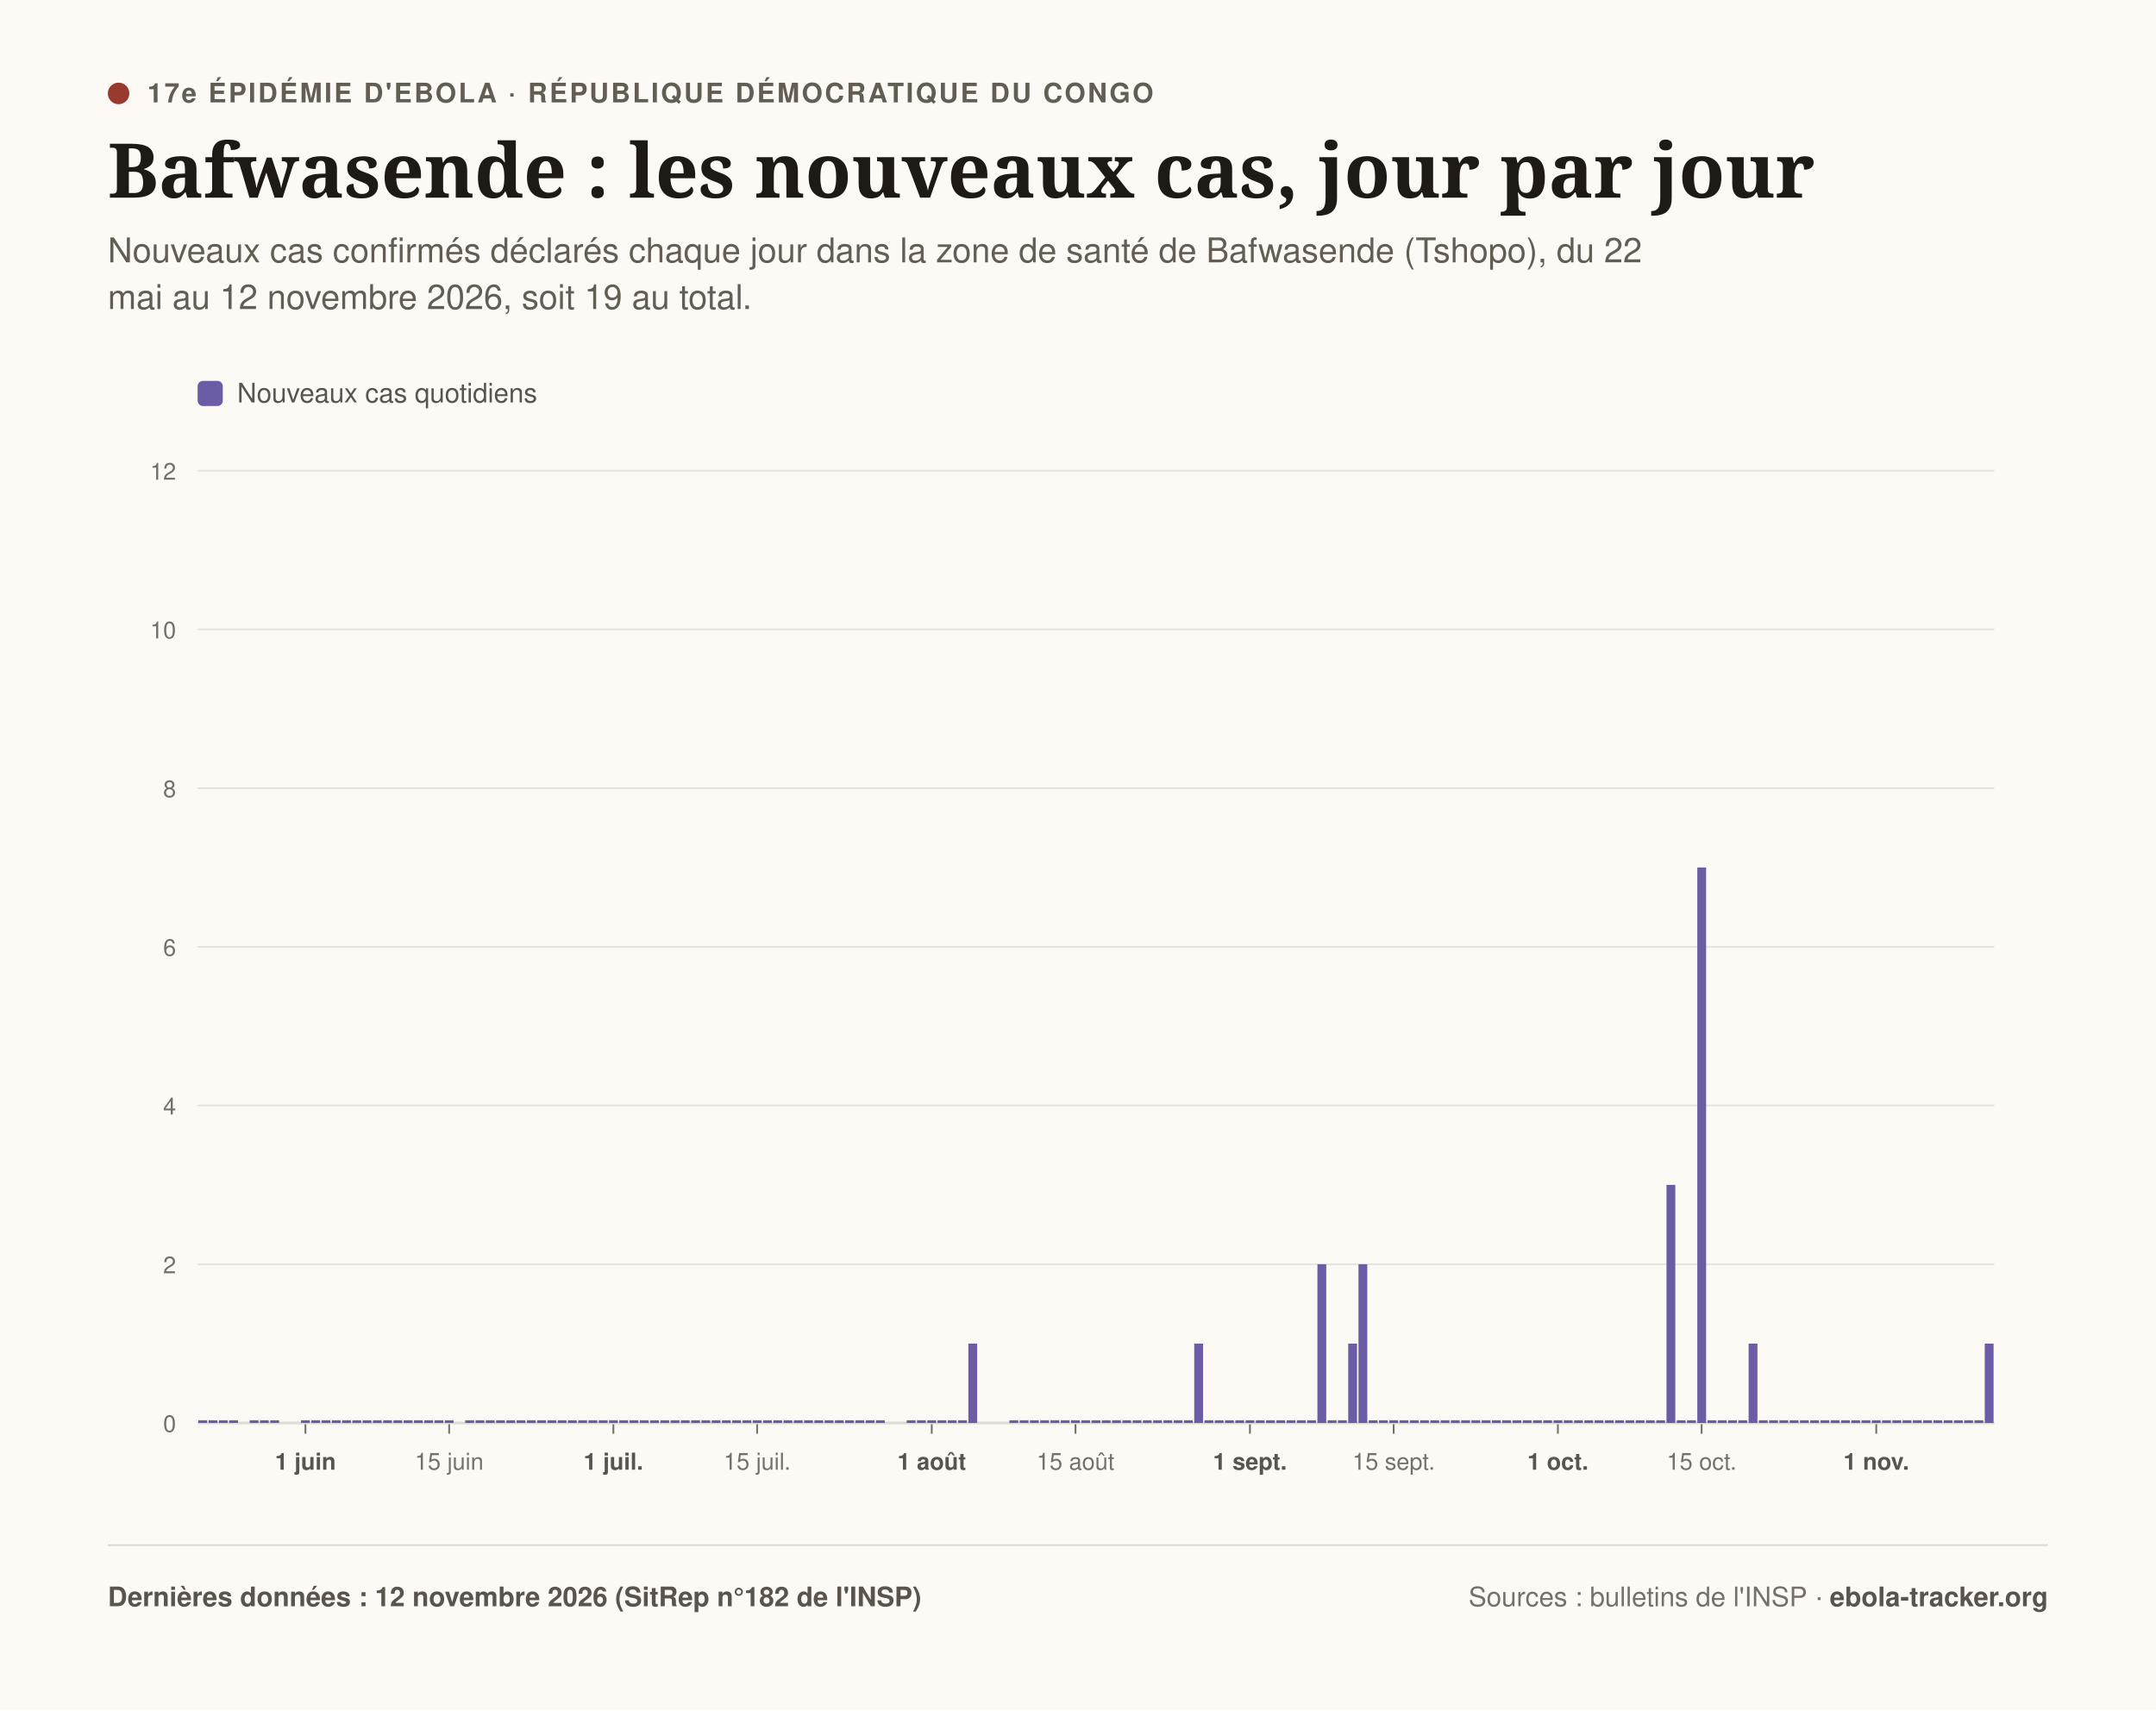
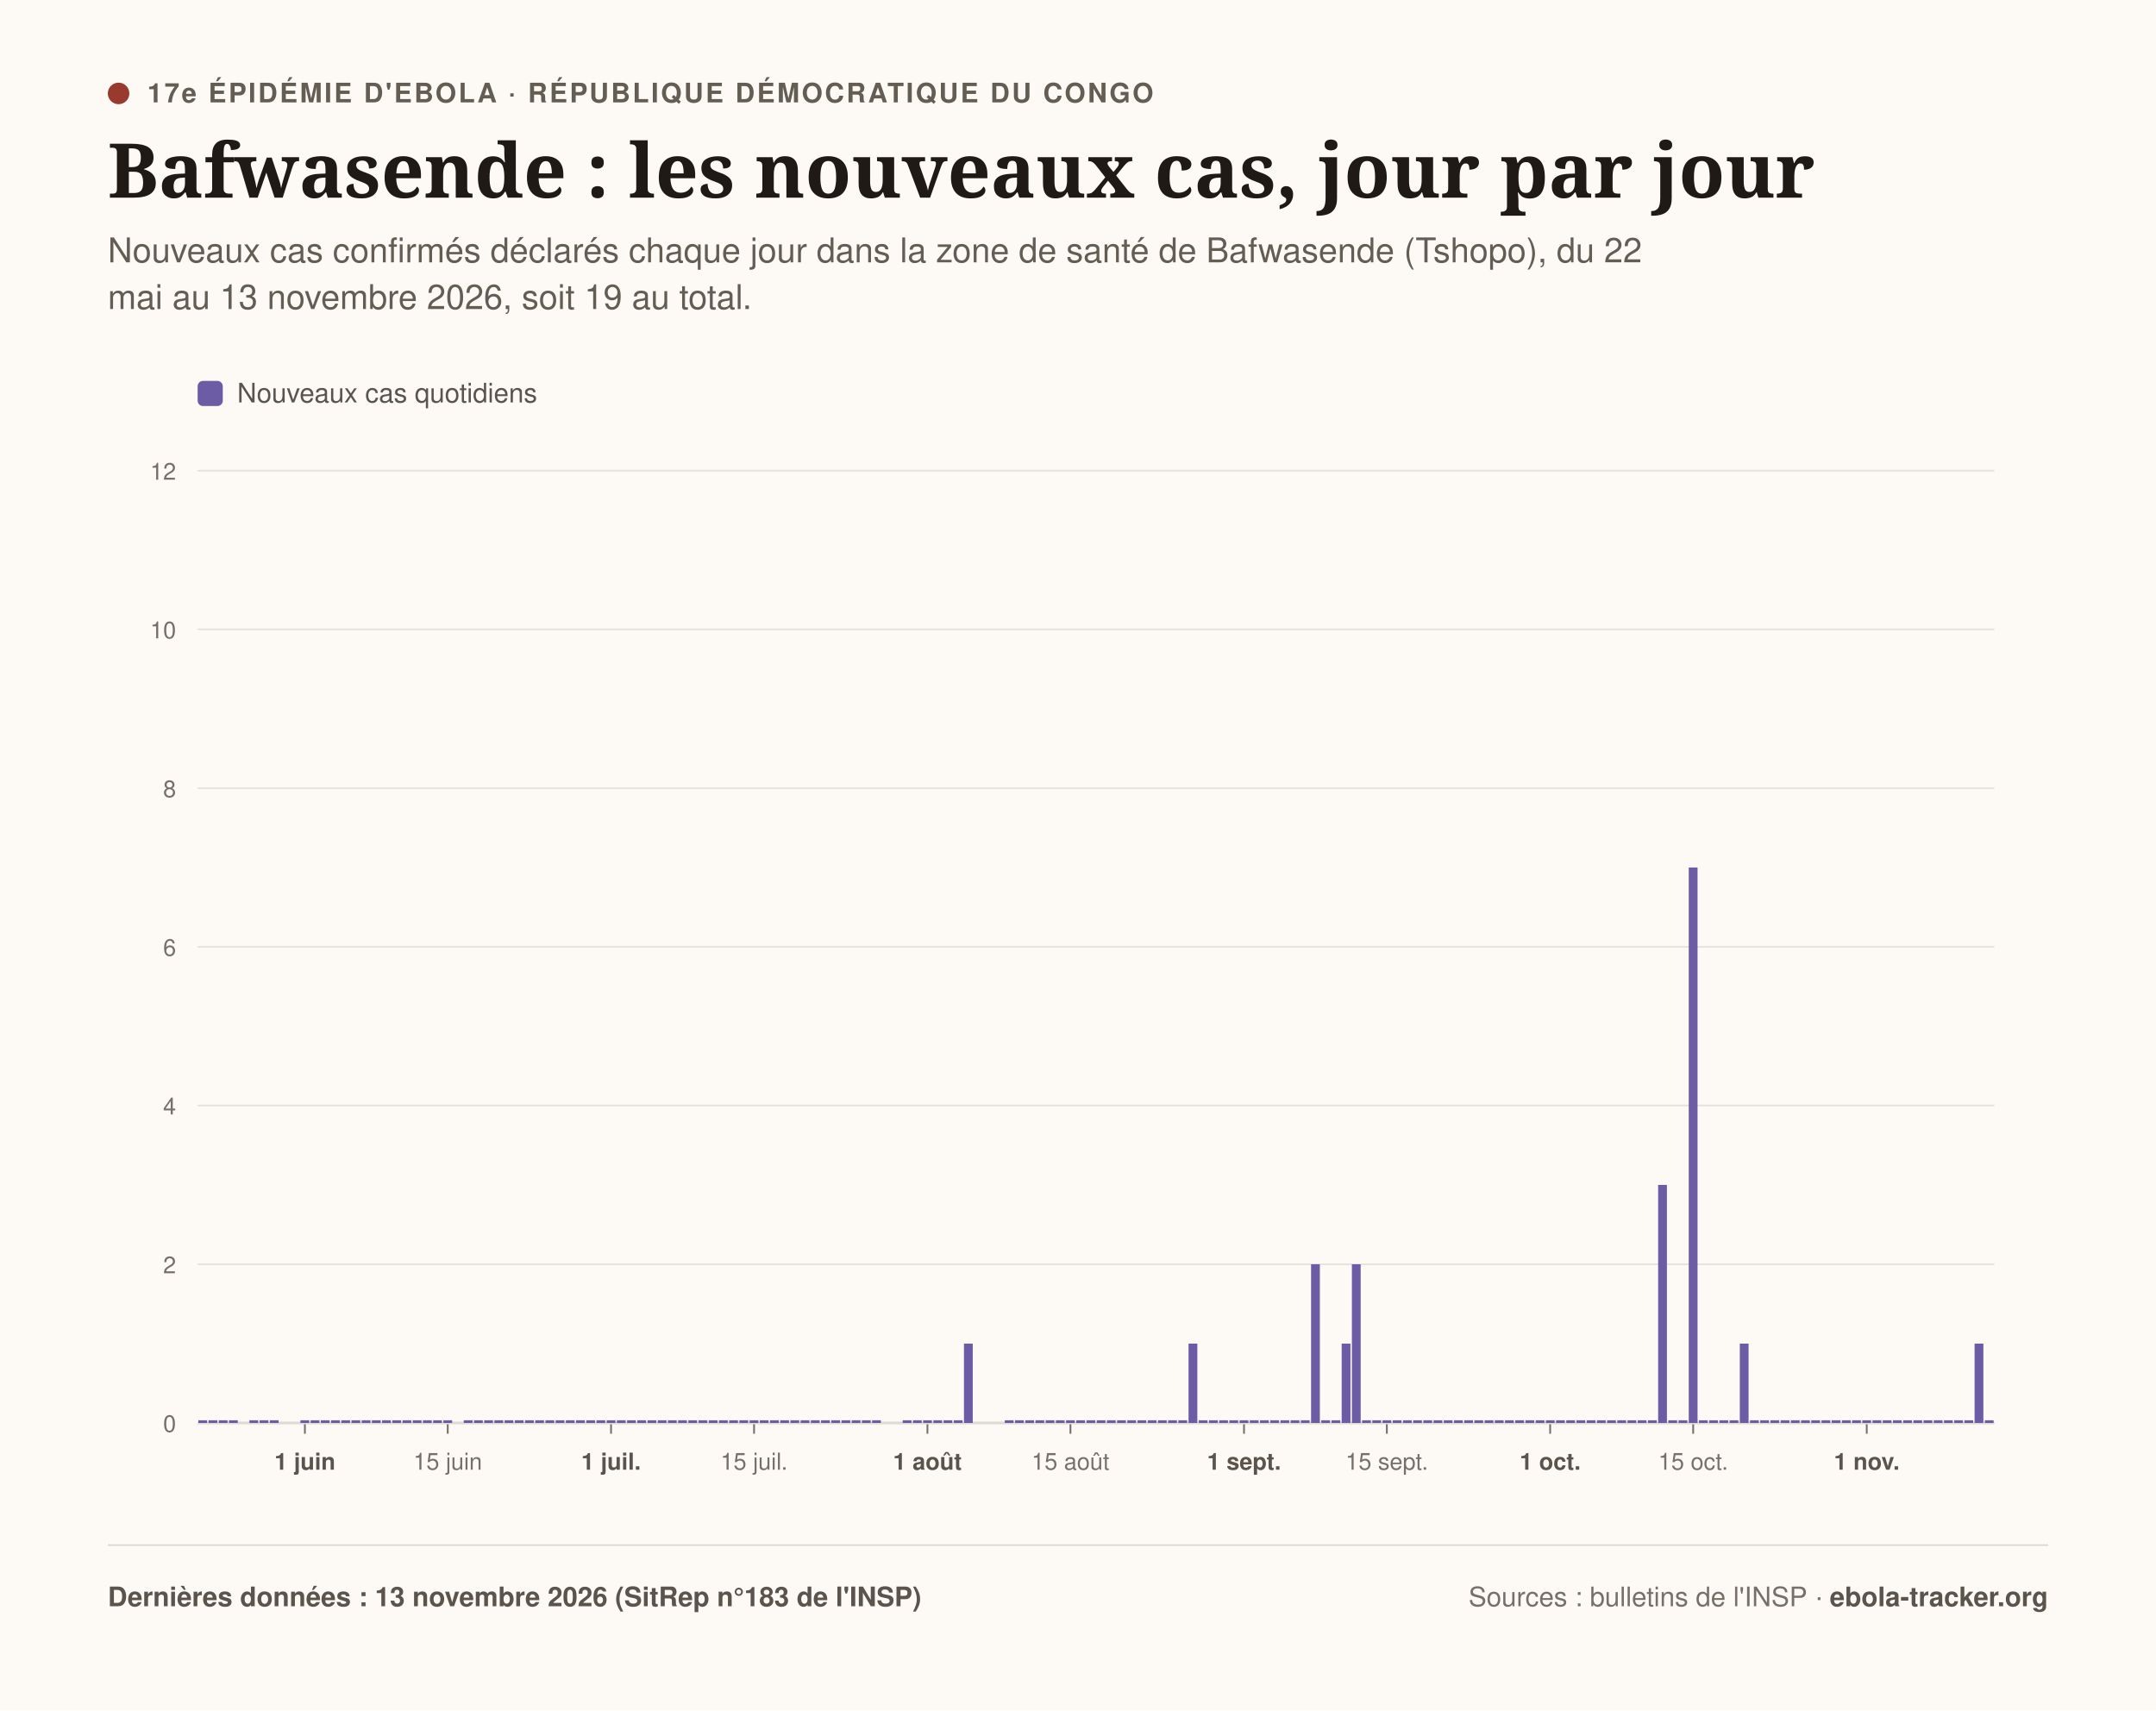
- <svg xmlns="http://www.w3.org/2000/svg" viewBox="0 0 1200 952" role="img" aria-label="Bafwasende : les nouveaux cas, jour par jour. Nouveaux cas confirmés déclarés chaque jour dans la zone de santé de Bafwasende (Tshopo), du 22 mai au 12 novembre 2026, soit 19 au total.">
+ <svg xmlns="http://www.w3.org/2000/svg" viewBox="0 0 1200 952" role="img" aria-label="Bafwasende : les nouveaux cas, jour par jour. Nouveaux cas confirmés déclarés chaque jour dans la zone de santé de Bafwasende (Tshopo), du 22 mai au 13 novembre 2026, soit 19 au total.">
  <rect width="1200" height="952" fill="#FDFAF6" />
  <circle cx="66" cy="52" r="6" fill="#993A2E" />
  <text x="82.0" y="57.0" font-family="'Public Sans',Helvetica,Arial,sans-serif" font-size="15" font-weight="700" fill="#635D54" text-anchor="start" letter-spacing=".08em">17e ÉPIDÉMIE D'EBOLA · RÉPUBLIQUE DÉMOCRATIQUE DU CONGO</text>
  <text x="60.0" y="110.0" font-family="'Source Serif 4',Georgia,serif" font-size="42" font-weight="600" fill="#1F1A13" text-anchor="start">Bafwasende : les nouveaux cas, jour par jour</text>
  <text x="60.0" y="146.0" font-family="'Public Sans',Helvetica,Arial,sans-serif" font-size="19" font-weight="400" fill="#635D54" text-anchor="start">Nouveaux cas confirmés déclarés chaque jour dans la zone de santé de Bafwasende (Tshopo), du 22</text>
-   <text x="60.0" y="172.0" font-family="'Public Sans',Helvetica,Arial,sans-serif" font-size="19" font-weight="400" fill="#635D54" text-anchor="start">mai au 12 novembre 2026, soit 19 au total.</text>
+   <text x="60.0" y="172.0" font-family="'Public Sans',Helvetica,Arial,sans-serif" font-size="19" font-weight="400" fill="#635D54" text-anchor="start">mai au 13 novembre 2026, soit 19 au total.</text>
  <rect x="110" y="212" width="14" height="14" rx="3" fill="#6B5CA5" />
  <text x="132.0" y="224.0" font-family="'Public Sans',Helvetica,Arial,sans-serif" font-size="15" font-weight="400" fill="#5A544C" text-anchor="start">Nouveaux cas quotidiens</text>
  <line x1="110" x2="1110" y1="792.0" y2="792.0" stroke="#E7E4E0" />
  <text x="98.0" y="797.0" font-family="'Public Sans',Helvetica,Arial,sans-serif" font-size="13" font-weight="400" fill="#777068" text-anchor="end">0</text>
  <line x1="110" x2="1110" y1="703.7" y2="703.7" stroke="#E7E4E0" />
  <text x="98.0" y="708.7" font-family="'Public Sans',Helvetica,Arial,sans-serif" font-size="13" font-weight="400" fill="#777068" text-anchor="end">2</text>
  <line x1="110" x2="1110" y1="615.3" y2="615.3" stroke="#E7E4E0" />
  <text x="98.0" y="620.3" font-family="'Public Sans',Helvetica,Arial,sans-serif" font-size="13" font-weight="400" fill="#777068" text-anchor="end">4</text>
  <line x1="110" x2="1110" y1="527.0" y2="527.0" stroke="#E7E4E0" />
  <text x="98.0" y="532.0" font-family="'Public Sans',Helvetica,Arial,sans-serif" font-size="13" font-weight="400" fill="#777068" text-anchor="end">6</text>
  <line x1="110" x2="1110" y1="438.7" y2="438.7" stroke="#E7E4E0" />
  <text x="98.0" y="443.7" font-family="'Public Sans',Helvetica,Arial,sans-serif" font-size="13" font-weight="400" fill="#777068" text-anchor="end">8</text>
  <line x1="110" x2="1110" y1="350.3" y2="350.3" stroke="#E7E4E0" />
  <text x="98.0" y="355.3" font-family="'Public Sans',Helvetica,Arial,sans-serif" font-size="13" font-weight="400" fill="#777068" text-anchor="end">10</text>
  <line x1="110" x2="1110" y1="262.0" y2="262.0" stroke="#E7E4E0" />
  <text x="98.0" y="267.0" font-family="'Public Sans',Helvetica,Arial,sans-serif" font-size="13" font-weight="400" fill="#777068" text-anchor="end">12</text>
-   <line x1="170.0" x2="170.0" y1="792" y2="798" stroke="#777068" />
-   <text x="170.0" y="818.0" font-family="'Public Sans',Helvetica,Arial,sans-serif" font-size="13" font-weight="600" fill="#5A544C" text-anchor="middle">1 juin</text>
-   <line x1="250.0" x2="250.0" y1="792" y2="798" stroke="#777068" />
-   <text x="250.0" y="818.0" font-family="'Public Sans',Helvetica,Arial,sans-serif" font-size="13" font-weight="400" fill="#777068" text-anchor="middle">15 juin</text>
-   <line x1="341.4" x2="341.4" y1="792" y2="798" stroke="#777068" />
-   <text x="341.4" y="818.0" font-family="'Public Sans',Helvetica,Arial,sans-serif" font-size="13" font-weight="600" fill="#5A544C" text-anchor="middle">1 juil.</text>
-   <line x1="421.4" x2="421.4" y1="792" y2="798" stroke="#777068" />
-   <text x="421.4" y="818.0" font-family="'Public Sans',Helvetica,Arial,sans-serif" font-size="13" font-weight="400" fill="#777068" text-anchor="middle">15 juil.</text>
-   <line x1="518.6" x2="518.6" y1="792" y2="798" stroke="#777068" />
-   <text x="518.6" y="818.0" font-family="'Public Sans',Helvetica,Arial,sans-serif" font-size="13" font-weight="600" fill="#5A544C" text-anchor="middle">1 août</text>
-   <line x1="598.6" x2="598.6" y1="792" y2="798" stroke="#777068" />
-   <text x="598.6" y="818.0" font-family="'Public Sans',Helvetica,Arial,sans-serif" font-size="13" font-weight="400" fill="#777068" text-anchor="middle">15 août</text>
-   <line x1="695.7" x2="695.7" y1="792" y2="798" stroke="#777068" />
-   <text x="695.7" y="818.0" font-family="'Public Sans',Helvetica,Arial,sans-serif" font-size="13" font-weight="600" fill="#5A544C" text-anchor="middle">1 sept.</text>
-   <line x1="775.7" x2="775.7" y1="792" y2="798" stroke="#777068" />
-   <text x="775.7" y="818.0" font-family="'Public Sans',Helvetica,Arial,sans-serif" font-size="13" font-weight="400" fill="#777068" text-anchor="middle">15 sept.</text>
-   <line x1="867.1" x2="867.1" y1="792" y2="798" stroke="#777068" />
-   <text x="867.1" y="818.0" font-family="'Public Sans',Helvetica,Arial,sans-serif" font-size="13" font-weight="600" fill="#5A544C" text-anchor="middle">1 oct.</text>
-   <line x1="947.1" x2="947.1" y1="792" y2="798" stroke="#777068" />
-   <text x="947.1" y="818.0" font-family="'Public Sans',Helvetica,Arial,sans-serif" font-size="13" font-weight="400" fill="#777068" text-anchor="middle">15 oct.</text>
-   <line x1="1044.3" x2="1044.3" y1="792" y2="798" stroke="#777068" />
-   <text x="1044.3" y="818.0" font-family="'Public Sans',Helvetica,Arial,sans-serif" font-size="13" font-weight="600" fill="#5A544C" text-anchor="middle">1 nov.</text>
+   <line x1="169.7" x2="169.7" y1="792" y2="798" stroke="#777068" />
+   <text x="169.7" y="818.0" font-family="'Public Sans',Helvetica,Arial,sans-serif" font-size="13" font-weight="600" fill="#5A544C" text-anchor="middle">1 juin</text>
+   <line x1="249.2" x2="249.2" y1="792" y2="798" stroke="#777068" />
+   <text x="249.2" y="818.0" font-family="'Public Sans',Helvetica,Arial,sans-serif" font-size="13" font-weight="400" fill="#777068" text-anchor="middle">15 juin</text>
+   <line x1="340.1" x2="340.1" y1="792" y2="798" stroke="#777068" />
+   <text x="340.1" y="818.0" font-family="'Public Sans',Helvetica,Arial,sans-serif" font-size="13" font-weight="600" fill="#5A544C" text-anchor="middle">1 juil.</text>
+   <line x1="419.7" x2="419.7" y1="792" y2="798" stroke="#777068" />
+   <text x="419.7" y="818.0" font-family="'Public Sans',Helvetica,Arial,sans-serif" font-size="13" font-weight="400" fill="#777068" text-anchor="middle">15 juil.</text>
+   <line x1="516.2" x2="516.2" y1="792" y2="798" stroke="#777068" />
+   <text x="516.2" y="818.0" font-family="'Public Sans',Helvetica,Arial,sans-serif" font-size="13" font-weight="600" fill="#5A544C" text-anchor="middle">1 août</text>
+   <line x1="595.8" x2="595.8" y1="792" y2="798" stroke="#777068" />
+   <text x="595.8" y="818.0" font-family="'Public Sans',Helvetica,Arial,sans-serif" font-size="13" font-weight="400" fill="#777068" text-anchor="middle">15 août</text>
+   <line x1="692.4" x2="692.4" y1="792" y2="798" stroke="#777068" />
+   <text x="692.4" y="818.0" font-family="'Public Sans',Helvetica,Arial,sans-serif" font-size="13" font-weight="600" fill="#5A544C" text-anchor="middle">1 sept.</text>
+   <line x1="771.9" x2="771.9" y1="792" y2="798" stroke="#777068" />
+   <text x="771.9" y="818.0" font-family="'Public Sans',Helvetica,Arial,sans-serif" font-size="13" font-weight="400" fill="#777068" text-anchor="middle">15 sept.</text>
+   <line x1="862.8" x2="862.8" y1="792" y2="798" stroke="#777068" />
+   <text x="862.8" y="818.0" font-family="'Public Sans',Helvetica,Arial,sans-serif" font-size="13" font-weight="600" fill="#5A544C" text-anchor="middle">1 oct.</text>
+   <line x1="942.4" x2="942.4" y1="792" y2="798" stroke="#777068" />
+   <text x="942.4" y="818.0" font-family="'Public Sans',Helvetica,Arial,sans-serif" font-size="13" font-weight="400" fill="#777068" text-anchor="middle">15 oct.</text>
+   <line x1="1039.0" x2="1039.0" y1="792" y2="798" stroke="#777068" />
+   <text x="1039.0" y="818.0" font-family="'Public Sans',Helvetica,Arial,sans-serif" font-size="13" font-weight="600" fill="#5A544C" text-anchor="middle">1 nov.</text>
  <line x1="110" x2="1110" y1="792" y2="792" stroke="#DEDAD5" stroke-width="1.5" />
-   <rect x="110.40" y="790.50" width="4.91" height="1.50" fill="#6B5CA5" />
-   <rect x="116.11" y="790.50" width="4.91" height="1.50" fill="#6B5CA5" />
-   <rect x="121.83" y="790.50" width="4.91" height="1.50" fill="#6B5CA5" />
-   <rect x="127.54" y="790.50" width="4.91" height="1.50" fill="#6B5CA5" />
-   <rect x="138.97" y="790.50" width="4.91" height="1.50" fill="#6B5CA5" />
-   <rect x="144.69" y="790.50" width="4.91" height="1.50" fill="#6B5CA5" />
-   <rect x="150.40" y="790.50" width="4.91" height="1.50" fill="#6B5CA5" />
-   <rect x="167.54" y="790.50" width="4.91" height="1.50" fill="#6B5CA5" />
-   <rect x="173.26" y="790.50" width="4.91" height="1.50" fill="#6B5CA5" />
-   <rect x="178.97" y="790.50" width="4.91" height="1.50" fill="#6B5CA5" />
-   <rect x="184.69" y="790.50" width="4.91" height="1.50" fill="#6B5CA5" />
-   <rect x="190.40" y="790.50" width="4.91" height="1.50" fill="#6B5CA5" />
-   <rect x="196.11" y="790.50" width="4.91" height="1.50" fill="#6B5CA5" />
-   <rect x="201.83" y="790.50" width="4.91" height="1.50" fill="#6B5CA5" />
-   <rect x="207.54" y="790.50" width="4.91" height="1.50" fill="#6B5CA5" />
-   <rect x="213.26" y="790.50" width="4.91" height="1.50" fill="#6B5CA5" />
-   <rect x="218.97" y="790.50" width="4.91" height="1.50" fill="#6B5CA5" />
-   <rect x="224.69" y="790.50" width="4.91" height="1.50" fill="#6B5CA5" />
-   <rect x="230.40" y="790.50" width="4.91" height="1.50" fill="#6B5CA5" />
-   <rect x="236.11" y="790.50" width="4.91" height="1.50" fill="#6B5CA5" />
-   <rect x="241.83" y="790.50" width="4.91" height="1.50" fill="#6B5CA5" />
-   <rect x="247.54" y="790.50" width="4.91" height="1.50" fill="#6B5CA5" />
-   <rect x="258.97" y="790.50" width="4.91" height="1.50" fill="#6B5CA5" />
-   <rect x="264.69" y="790.50" width="4.91" height="1.50" fill="#6B5CA5" />
-   <rect x="270.40" y="790.50" width="4.91" height="1.50" fill="#6B5CA5" />
-   <rect x="276.11" y="790.50" width="4.91" height="1.50" fill="#6B5CA5" />
-   <rect x="281.83" y="790.50" width="4.91" height="1.50" fill="#6B5CA5" />
-   <rect x="287.54" y="790.50" width="4.91" height="1.50" fill="#6B5CA5" />
-   <rect x="293.26" y="790.50" width="4.91" height="1.50" fill="#6B5CA5" />
-   <rect x="298.97" y="790.50" width="4.91" height="1.50" fill="#6B5CA5" />
-   <rect x="304.69" y="790.50" width="4.91" height="1.50" fill="#6B5CA5" />
-   <rect x="310.40" y="790.50" width="4.91" height="1.50" fill="#6B5CA5" />
-   <rect x="316.11" y="790.50" width="4.91" height="1.50" fill="#6B5CA5" />
-   <rect x="321.83" y="790.50" width="4.91" height="1.50" fill="#6B5CA5" />
-   <rect x="327.54" y="790.50" width="4.91" height="1.50" fill="#6B5CA5" />
-   <rect x="333.26" y="790.50" width="4.91" height="1.50" fill="#6B5CA5" />
-   <rect x="338.97" y="790.50" width="4.91" height="1.50" fill="#6B5CA5" />
-   <rect x="344.69" y="790.50" width="4.91" height="1.50" fill="#6B5CA5" />
-   <rect x="350.40" y="790.50" width="4.91" height="1.50" fill="#6B5CA5" />
-   <rect x="356.11" y="790.50" width="4.91" height="1.50" fill="#6B5CA5" />
-   <rect x="361.83" y="790.50" width="4.91" height="1.50" fill="#6B5CA5" />
-   <rect x="367.54" y="790.50" width="4.91" height="1.50" fill="#6B5CA5" />
-   <rect x="373.26" y="790.50" width="4.91" height="1.50" fill="#6B5CA5" />
-   <rect x="378.97" y="790.50" width="4.91" height="1.50" fill="#6B5CA5" />
-   <rect x="384.69" y="790.50" width="4.91" height="1.50" fill="#6B5CA5" />
-   <rect x="390.40" y="790.50" width="4.91" height="1.50" fill="#6B5CA5" />
-   <rect x="396.11" y="790.50" width="4.91" height="1.50" fill="#6B5CA5" />
-   <rect x="401.83" y="790.50" width="4.91" height="1.50" fill="#6B5CA5" />
-   <rect x="407.54" y="790.50" width="4.91" height="1.50" fill="#6B5CA5" />
-   <rect x="413.26" y="790.50" width="4.91" height="1.50" fill="#6B5CA5" />
-   <rect x="418.97" y="790.50" width="4.91" height="1.50" fill="#6B5CA5" />
-   <rect x="424.69" y="790.50" width="4.91" height="1.50" fill="#6B5CA5" />
-   <rect x="430.40" y="790.50" width="4.91" height="1.50" fill="#6B5CA5" />
-   <rect x="436.11" y="790.50" width="4.91" height="1.50" fill="#6B5CA5" />
-   <rect x="441.83" y="790.50" width="4.91" height="1.50" fill="#6B5CA5" />
-   <rect x="447.54" y="790.50" width="4.91" height="1.50" fill="#6B5CA5" />
-   <rect x="453.26" y="790.50" width="4.91" height="1.50" fill="#6B5CA5" />
-   <rect x="458.97" y="790.50" width="4.91" height="1.50" fill="#6B5CA5" />
-   <rect x="464.69" y="790.50" width="4.91" height="1.50" fill="#6B5CA5" />
-   <rect x="470.40" y="790.50" width="4.91" height="1.50" fill="#6B5CA5" />
-   <rect x="476.11" y="790.50" width="4.91" height="1.50" fill="#6B5CA5" />
-   <rect x="481.83" y="790.50" width="4.91" height="1.50" fill="#6B5CA5" />
-   <rect x="487.54" y="790.50" width="4.91" height="1.50" fill="#6B5CA5" />
-   <rect x="504.69" y="790.50" width="4.91" height="1.50" fill="#6B5CA5" />
-   <rect x="510.40" y="790.50" width="4.91" height="1.50" fill="#6B5CA5" />
-   <rect x="516.11" y="790.50" width="4.91" height="1.50" fill="#6B5CA5" />
-   <rect x="521.83" y="790.50" width="4.91" height="1.50" fill="#6B5CA5" />
-   <rect x="527.54" y="790.50" width="4.91" height="1.50" fill="#6B5CA5" />
-   <rect x="533.26" y="790.50" width="4.91" height="1.50" fill="#6B5CA5" />
-   <rect x="538.97" y="747.83" width="4.91" height="44.17" fill="#6B5CA5" />
-   <rect x="561.83" y="790.50" width="4.91" height="1.50" fill="#6B5CA5" />
-   <rect x="567.54" y="790.50" width="4.91" height="1.50" fill="#6B5CA5" />
-   <rect x="573.26" y="790.50" width="4.91" height="1.50" fill="#6B5CA5" />
-   <rect x="578.97" y="790.50" width="4.91" height="1.50" fill="#6B5CA5" />
-   <rect x="584.69" y="790.50" width="4.91" height="1.50" fill="#6B5CA5" />
-   <rect x="590.40" y="790.50" width="4.91" height="1.50" fill="#6B5CA5" />
-   <rect x="596.11" y="790.50" width="4.91" height="1.50" fill="#6B5CA5" />
-   <rect x="601.83" y="790.50" width="4.91" height="1.50" fill="#6B5CA5" />
-   <rect x="607.54" y="790.50" width="4.91" height="1.50" fill="#6B5CA5" />
-   <rect x="613.26" y="790.50" width="4.91" height="1.50" fill="#6B5CA5" />
-   <rect x="618.97" y="790.50" width="4.91" height="1.50" fill="#6B5CA5" />
-   <rect x="624.69" y="790.50" width="4.91" height="1.50" fill="#6B5CA5" />
-   <rect x="630.40" y="790.50" width="4.91" height="1.50" fill="#6B5CA5" />
-   <rect x="636.11" y="790.50" width="4.91" height="1.50" fill="#6B5CA5" />
-   <rect x="641.83" y="790.50" width="4.91" height="1.50" fill="#6B5CA5" />
-   <rect x="647.54" y="790.50" width="4.91" height="1.50" fill="#6B5CA5" />
-   <rect x="653.26" y="790.50" width="4.91" height="1.50" fill="#6B5CA5" />
-   <rect x="658.97" y="790.50" width="4.91" height="1.50" fill="#6B5CA5" />
-   <rect x="664.69" y="747.83" width="4.91" height="44.17" fill="#6B5CA5" />
-   <rect x="670.40" y="790.50" width="4.91" height="1.50" fill="#6B5CA5" />
-   <rect x="676.11" y="790.50" width="4.91" height="1.50" fill="#6B5CA5" />
-   <rect x="681.83" y="790.50" width="4.91" height="1.50" fill="#6B5CA5" />
-   <rect x="687.54" y="790.50" width="4.91" height="1.50" fill="#6B5CA5" />
-   <rect x="693.26" y="790.50" width="4.91" height="1.50" fill="#6B5CA5" />
-   <rect x="698.97" y="790.50" width="4.91" height="1.50" fill="#6B5CA5" />
-   <rect x="704.69" y="790.50" width="4.91" height="1.50" fill="#6B5CA5" />
-   <rect x="710.40" y="790.50" width="4.91" height="1.50" fill="#6B5CA5" />
-   <rect x="716.11" y="790.50" width="4.91" height="1.50" fill="#6B5CA5" />
-   <rect x="721.83" y="790.50" width="4.91" height="1.50" fill="#6B5CA5" />
-   <rect x="727.54" y="790.50" width="4.91" height="1.50" fill="#6B5CA5" />
-   <rect x="733.26" y="703.67" width="4.91" height="88.33" fill="#6B5CA5" />
-   <rect x="738.97" y="790.50" width="4.91" height="1.50" fill="#6B5CA5" />
-   <rect x="744.69" y="790.50" width="4.91" height="1.50" fill="#6B5CA5" />
-   <rect x="750.40" y="747.83" width="4.91" height="44.17" fill="#6B5CA5" />
-   <rect x="756.11" y="703.67" width="4.91" height="88.33" fill="#6B5CA5" />
-   <rect x="761.83" y="790.50" width="4.91" height="1.50" fill="#6B5CA5" />
-   <rect x="767.54" y="790.50" width="4.91" height="1.50" fill="#6B5CA5" />
-   <rect x="773.26" y="790.50" width="4.91" height="1.50" fill="#6B5CA5" />
-   <rect x="778.97" y="790.50" width="4.91" height="1.50" fill="#6B5CA5" />
-   <rect x="784.69" y="790.50" width="4.91" height="1.50" fill="#6B5CA5" />
-   <rect x="790.40" y="790.50" width="4.91" height="1.50" fill="#6B5CA5" />
-   <rect x="796.11" y="790.50" width="4.91" height="1.50" fill="#6B5CA5" />
-   <rect x="801.83" y="790.50" width="4.91" height="1.50" fill="#6B5CA5" />
-   <rect x="807.54" y="790.50" width="4.91" height="1.50" fill="#6B5CA5" />
-   <rect x="813.26" y="790.50" width="4.91" height="1.50" fill="#6B5CA5" />
-   <rect x="818.97" y="790.50" width="4.91" height="1.50" fill="#6B5CA5" />
-   <rect x="824.69" y="790.50" width="4.91" height="1.50" fill="#6B5CA5" />
-   <rect x="830.40" y="790.50" width="4.91" height="1.50" fill="#6B5CA5" />
-   <rect x="836.11" y="790.50" width="4.91" height="1.50" fill="#6B5CA5" />
-   <rect x="841.83" y="790.50" width="4.91" height="1.50" fill="#6B5CA5" />
-   <rect x="847.54" y="790.50" width="4.91" height="1.50" fill="#6B5CA5" />
-   <rect x="853.26" y="790.50" width="4.91" height="1.50" fill="#6B5CA5" />
-   <rect x="858.97" y="790.50" width="4.91" height="1.50" fill="#6B5CA5" />
-   <rect x="864.69" y="790.50" width="4.91" height="1.50" fill="#6B5CA5" />
-   <rect x="870.40" y="790.50" width="4.91" height="1.50" fill="#6B5CA5" />
-   <rect x="876.11" y="790.50" width="4.91" height="1.50" fill="#6B5CA5" />
-   <rect x="881.83" y="790.50" width="4.91" height="1.50" fill="#6B5CA5" />
-   <rect x="887.54" y="790.50" width="4.91" height="1.50" fill="#6B5CA5" />
-   <rect x="893.26" y="790.50" width="4.91" height="1.50" fill="#6B5CA5" />
-   <rect x="898.97" y="790.50" width="4.91" height="1.50" fill="#6B5CA5" />
-   <rect x="904.69" y="790.50" width="4.91" height="1.50" fill="#6B5CA5" />
-   <rect x="910.40" y="790.50" width="4.91" height="1.50" fill="#6B5CA5" />
-   <rect x="916.11" y="790.50" width="4.91" height="1.50" fill="#6B5CA5" />
-   <rect x="921.83" y="790.50" width="4.91" height="1.50" fill="#6B5CA5" />
-   <rect x="927.54" y="659.50" width="4.91" height="132.50" fill="#6B5CA5" />
-   <rect x="933.26" y="790.50" width="4.91" height="1.50" fill="#6B5CA5" />
-   <rect x="938.97" y="790.50" width="4.91" height="1.50" fill="#6B5CA5" />
-   <rect x="944.69" y="482.83" width="4.91" height="309.17" fill="#6B5CA5" />
-   <rect x="950.40" y="790.50" width="4.91" height="1.50" fill="#6B5CA5" />
-   <rect x="956.11" y="790.50" width="4.91" height="1.50" fill="#6B5CA5" />
-   <rect x="961.83" y="790.50" width="4.91" height="1.50" fill="#6B5CA5" />
-   <rect x="967.54" y="790.50" width="4.91" height="1.50" fill="#6B5CA5" />
-   <rect x="973.26" y="747.83" width="4.91" height="44.17" fill="#6B5CA5" />
-   <rect x="978.97" y="790.50" width="4.91" height="1.50" fill="#6B5CA5" />
-   <rect x="984.69" y="790.50" width="4.91" height="1.50" fill="#6B5CA5" />
-   <rect x="990.40" y="790.50" width="4.91" height="1.50" fill="#6B5CA5" />
-   <rect x="996.11" y="790.50" width="4.91" height="1.50" fill="#6B5CA5" />
-   <rect x="1001.83" y="790.50" width="4.91" height="1.50" fill="#6B5CA5" />
-   <rect x="1007.54" y="790.50" width="4.91" height="1.50" fill="#6B5CA5" />
-   <rect x="1013.26" y="790.50" width="4.91" height="1.50" fill="#6B5CA5" />
-   <rect x="1018.97" y="790.50" width="4.91" height="1.50" fill="#6B5CA5" />
-   <rect x="1024.69" y="790.50" width="4.91" height="1.50" fill="#6B5CA5" />
-   <rect x="1030.40" y="790.50" width="4.91" height="1.50" fill="#6B5CA5" />
-   <rect x="1036.11" y="790.50" width="4.91" height="1.50" fill="#6B5CA5" />
-   <rect x="1041.83" y="790.50" width="4.91" height="1.50" fill="#6B5CA5" />
-   <rect x="1047.54" y="790.50" width="4.91" height="1.50" fill="#6B5CA5" />
-   <rect x="1053.26" y="790.50" width="4.91" height="1.50" fill="#6B5CA5" />
-   <rect x="1058.97" y="790.50" width="4.91" height="1.50" fill="#6B5CA5" />
-   <rect x="1064.69" y="790.50" width="4.91" height="1.50" fill="#6B5CA5" />
-   <rect x="1070.40" y="790.50" width="4.91" height="1.50" fill="#6B5CA5" />
-   <rect x="1076.11" y="790.50" width="4.91" height="1.50" fill="#6B5CA5" />
-   <rect x="1081.83" y="790.50" width="4.91" height="1.50" fill="#6B5CA5" />
-   <rect x="1087.54" y="790.50" width="4.91" height="1.50" fill="#6B5CA5" />
-   <rect x="1093.26" y="790.50" width="4.91" height="1.50" fill="#6B5CA5" />
-   <rect x="1098.97" y="790.50" width="4.91" height="1.50" fill="#6B5CA5" />
-   <rect x="1104.69" y="747.83" width="4.91" height="44.17" fill="#6B5CA5" />
+   <rect x="110.40" y="790.50" width="4.89" height="1.50" fill="#6B5CA5" />
+   <rect x="116.08" y="790.50" width="4.89" height="1.50" fill="#6B5CA5" />
+   <rect x="121.76" y="790.50" width="4.89" height="1.50" fill="#6B5CA5" />
+   <rect x="127.44" y="790.50" width="4.89" height="1.50" fill="#6B5CA5" />
+   <rect x="138.81" y="790.50" width="4.89" height="1.50" fill="#6B5CA5" />
+   <rect x="144.49" y="790.50" width="4.89" height="1.50" fill="#6B5CA5" />
+   <rect x="150.17" y="790.50" width="4.89" height="1.50" fill="#6B5CA5" />
+   <rect x="167.22" y="790.50" width="4.89" height="1.50" fill="#6B5CA5" />
+   <rect x="172.90" y="790.50" width="4.89" height="1.50" fill="#6B5CA5" />
+   <rect x="178.58" y="790.50" width="4.89" height="1.50" fill="#6B5CA5" />
+   <rect x="184.26" y="790.50" width="4.89" height="1.50" fill="#6B5CA5" />
+   <rect x="189.94" y="790.50" width="4.89" height="1.50" fill="#6B5CA5" />
+   <rect x="195.62" y="790.50" width="4.89" height="1.50" fill="#6B5CA5" />
+   <rect x="201.31" y="790.50" width="4.89" height="1.50" fill="#6B5CA5" />
+   <rect x="206.99" y="790.50" width="4.89" height="1.50" fill="#6B5CA5" />
+   <rect x="212.67" y="790.50" width="4.89" height="1.50" fill="#6B5CA5" />
+   <rect x="218.35" y="790.50" width="4.89" height="1.50" fill="#6B5CA5" />
+   <rect x="224.03" y="790.50" width="4.89" height="1.50" fill="#6B5CA5" />
+   <rect x="229.72" y="790.50" width="4.89" height="1.50" fill="#6B5CA5" />
+   <rect x="235.40" y="790.50" width="4.89" height="1.50" fill="#6B5CA5" />
+   <rect x="241.08" y="790.50" width="4.89" height="1.50" fill="#6B5CA5" />
+   <rect x="246.76" y="790.50" width="4.89" height="1.50" fill="#6B5CA5" />
+   <rect x="258.12" y="790.50" width="4.89" height="1.50" fill="#6B5CA5" />
+   <rect x="263.81" y="790.50" width="4.89" height="1.50" fill="#6B5CA5" />
+   <rect x="269.49" y="790.50" width="4.89" height="1.50" fill="#6B5CA5" />
+   <rect x="275.17" y="790.50" width="4.89" height="1.50" fill="#6B5CA5" />
+   <rect x="280.85" y="790.50" width="4.89" height="1.50" fill="#6B5CA5" />
+   <rect x="286.53" y="790.50" width="4.89" height="1.50" fill="#6B5CA5" />
+   <rect x="292.22" y="790.50" width="4.89" height="1.50" fill="#6B5CA5" />
+   <rect x="297.90" y="790.50" width="4.89" height="1.50" fill="#6B5CA5" />
+   <rect x="303.58" y="790.50" width="4.89" height="1.50" fill="#6B5CA5" />
+   <rect x="309.26" y="790.50" width="4.89" height="1.50" fill="#6B5CA5" />
+   <rect x="314.94" y="790.50" width="4.89" height="1.50" fill="#6B5CA5" />
+   <rect x="320.62" y="790.50" width="4.89" height="1.50" fill="#6B5CA5" />
+   <rect x="326.31" y="790.50" width="4.89" height="1.50" fill="#6B5CA5" />
+   <rect x="331.99" y="790.50" width="4.89" height="1.50" fill="#6B5CA5" />
+   <rect x="337.67" y="790.50" width="4.89" height="1.50" fill="#6B5CA5" />
+   <rect x="343.35" y="790.50" width="4.89" height="1.50" fill="#6B5CA5" />
+   <rect x="349.03" y="790.50" width="4.89" height="1.50" fill="#6B5CA5" />
+   <rect x="354.72" y="790.50" width="4.89" height="1.50" fill="#6B5CA5" />
+   <rect x="360.40" y="790.50" width="4.89" height="1.50" fill="#6B5CA5" />
+   <rect x="366.08" y="790.50" width="4.89" height="1.50" fill="#6B5CA5" />
+   <rect x="371.76" y="790.50" width="4.89" height="1.50" fill="#6B5CA5" />
+   <rect x="377.44" y="790.50" width="4.89" height="1.50" fill="#6B5CA5" />
+   <rect x="383.12" y="790.50" width="4.89" height="1.50" fill="#6B5CA5" />
+   <rect x="388.81" y="790.50" width="4.89" height="1.50" fill="#6B5CA5" />
+   <rect x="394.49" y="790.50" width="4.89" height="1.50" fill="#6B5CA5" />
+   <rect x="400.17" y="790.50" width="4.89" height="1.50" fill="#6B5CA5" />
+   <rect x="405.85" y="790.50" width="4.89" height="1.50" fill="#6B5CA5" />
+   <rect x="411.53" y="790.50" width="4.89" height="1.50" fill="#6B5CA5" />
+   <rect x="417.22" y="790.50" width="4.89" height="1.50" fill="#6B5CA5" />
+   <rect x="422.90" y="790.50" width="4.89" height="1.50" fill="#6B5CA5" />
+   <rect x="428.58" y="790.50" width="4.89" height="1.50" fill="#6B5CA5" />
+   <rect x="434.26" y="790.50" width="4.89" height="1.50" fill="#6B5CA5" />
+   <rect x="439.94" y="790.50" width="4.89" height="1.50" fill="#6B5CA5" />
+   <rect x="445.62" y="790.50" width="4.89" height="1.50" fill="#6B5CA5" />
+   <rect x="451.31" y="790.50" width="4.89" height="1.50" fill="#6B5CA5" />
+   <rect x="456.99" y="790.50" width="4.89" height="1.50" fill="#6B5CA5" />
+   <rect x="462.67" y="790.50" width="4.89" height="1.50" fill="#6B5CA5" />
+   <rect x="468.35" y="790.50" width="4.89" height="1.50" fill="#6B5CA5" />
+   <rect x="474.03" y="790.50" width="4.89" height="1.50" fill="#6B5CA5" />
+   <rect x="479.72" y="790.50" width="4.89" height="1.50" fill="#6B5CA5" />
+   <rect x="485.40" y="790.50" width="4.89" height="1.50" fill="#6B5CA5" />
+   <rect x="502.44" y="790.50" width="4.89" height="1.50" fill="#6B5CA5" />
+   <rect x="508.12" y="790.50" width="4.89" height="1.50" fill="#6B5CA5" />
+   <rect x="513.81" y="790.50" width="4.89" height="1.50" fill="#6B5CA5" />
+   <rect x="519.49" y="790.50" width="4.89" height="1.50" fill="#6B5CA5" />
+   <rect x="525.17" y="790.50" width="4.89" height="1.50" fill="#6B5CA5" />
+   <rect x="530.85" y="790.50" width="4.89" height="1.50" fill="#6B5CA5" />
+   <rect x="536.53" y="747.83" width="4.89" height="44.17" fill="#6B5CA5" />
+   <rect x="559.26" y="790.50" width="4.89" height="1.50" fill="#6B5CA5" />
+   <rect x="564.94" y="790.50" width="4.89" height="1.50" fill="#6B5CA5" />
+   <rect x="570.62" y="790.50" width="4.89" height="1.50" fill="#6B5CA5" />
+   <rect x="576.31" y="790.50" width="4.89" height="1.50" fill="#6B5CA5" />
+   <rect x="581.99" y="790.50" width="4.89" height="1.50" fill="#6B5CA5" />
+   <rect x="587.67" y="790.50" width="4.89" height="1.50" fill="#6B5CA5" />
+   <rect x="593.35" y="790.50" width="4.89" height="1.50" fill="#6B5CA5" />
+   <rect x="599.03" y="790.50" width="4.89" height="1.50" fill="#6B5CA5" />
+   <rect x="604.72" y="790.50" width="4.89" height="1.50" fill="#6B5CA5" />
+   <rect x="610.40" y="790.50" width="4.89" height="1.50" fill="#6B5CA5" />
+   <rect x="616.08" y="790.50" width="4.89" height="1.50" fill="#6B5CA5" />
+   <rect x="621.76" y="790.50" width="4.89" height="1.50" fill="#6B5CA5" />
+   <rect x="627.44" y="790.50" width="4.89" height="1.50" fill="#6B5CA5" />
+   <rect x="633.12" y="790.50" width="4.89" height="1.50" fill="#6B5CA5" />
+   <rect x="638.81" y="790.50" width="4.89" height="1.50" fill="#6B5CA5" />
+   <rect x="644.49" y="790.50" width="4.89" height="1.50" fill="#6B5CA5" />
+   <rect x="650.17" y="790.50" width="4.89" height="1.50" fill="#6B5CA5" />
+   <rect x="655.85" y="790.50" width="4.89" height="1.50" fill="#6B5CA5" />
+   <rect x="661.53" y="747.83" width="4.89" height="44.17" fill="#6B5CA5" />
+   <rect x="667.22" y="790.50" width="4.89" height="1.50" fill="#6B5CA5" />
+   <rect x="672.90" y="790.50" width="4.89" height="1.50" fill="#6B5CA5" />
+   <rect x="678.58" y="790.50" width="4.89" height="1.50" fill="#6B5CA5" />
+   <rect x="684.26" y="790.50" width="4.89" height="1.50" fill="#6B5CA5" />
+   <rect x="689.94" y="790.50" width="4.89" height="1.50" fill="#6B5CA5" />
+   <rect x="695.62" y="790.50" width="4.89" height="1.50" fill="#6B5CA5" />
+   <rect x="701.31" y="790.50" width="4.89" height="1.50" fill="#6B5CA5" />
+   <rect x="706.99" y="790.50" width="4.89" height="1.50" fill="#6B5CA5" />
+   <rect x="712.67" y="790.50" width="4.89" height="1.50" fill="#6B5CA5" />
+   <rect x="718.35" y="790.50" width="4.89" height="1.50" fill="#6B5CA5" />
+   <rect x="724.03" y="790.50" width="4.89" height="1.50" fill="#6B5CA5" />
+   <rect x="729.72" y="703.67" width="4.89" height="88.33" fill="#6B5CA5" />
+   <rect x="735.40" y="790.50" width="4.89" height="1.50" fill="#6B5CA5" />
+   <rect x="741.08" y="790.50" width="4.89" height="1.50" fill="#6B5CA5" />
+   <rect x="746.76" y="747.83" width="4.89" height="44.17" fill="#6B5CA5" />
+   <rect x="752.44" y="703.67" width="4.89" height="88.33" fill="#6B5CA5" />
+   <rect x="758.12" y="790.50" width="4.89" height="1.50" fill="#6B5CA5" />
+   <rect x="763.81" y="790.50" width="4.89" height="1.50" fill="#6B5CA5" />
+   <rect x="769.49" y="790.50" width="4.89" height="1.50" fill="#6B5CA5" />
+   <rect x="775.17" y="790.50" width="4.89" height="1.50" fill="#6B5CA5" />
+   <rect x="780.85" y="790.50" width="4.89" height="1.50" fill="#6B5CA5" />
+   <rect x="786.53" y="790.50" width="4.89" height="1.50" fill="#6B5CA5" />
+   <rect x="792.22" y="790.50" width="4.89" height="1.50" fill="#6B5CA5" />
+   <rect x="797.90" y="790.50" width="4.89" height="1.50" fill="#6B5CA5" />
+   <rect x="803.58" y="790.50" width="4.89" height="1.50" fill="#6B5CA5" />
+   <rect x="809.26" y="790.50" width="4.89" height="1.50" fill="#6B5CA5" />
+   <rect x="814.94" y="790.50" width="4.89" height="1.50" fill="#6B5CA5" />
+   <rect x="820.62" y="790.50" width="4.89" height="1.50" fill="#6B5CA5" />
+   <rect x="826.31" y="790.50" width="4.89" height="1.50" fill="#6B5CA5" />
+   <rect x="831.99" y="790.50" width="4.89" height="1.50" fill="#6B5CA5" />
+   <rect x="837.67" y="790.50" width="4.89" height="1.50" fill="#6B5CA5" />
+   <rect x="843.35" y="790.50" width="4.89" height="1.50" fill="#6B5CA5" />
+   <rect x="849.03" y="790.50" width="4.89" height="1.50" fill="#6B5CA5" />
+   <rect x="854.72" y="790.50" width="4.89" height="1.50" fill="#6B5CA5" />
+   <rect x="860.40" y="790.50" width="4.89" height="1.50" fill="#6B5CA5" />
+   <rect x="866.08" y="790.50" width="4.89" height="1.50" fill="#6B5CA5" />
+   <rect x="871.76" y="790.50" width="4.89" height="1.50" fill="#6B5CA5" />
+   <rect x="877.44" y="790.50" width="4.89" height="1.50" fill="#6B5CA5" />
+   <rect x="883.12" y="790.50" width="4.89" height="1.50" fill="#6B5CA5" />
+   <rect x="888.81" y="790.50" width="4.89" height="1.50" fill="#6B5CA5" />
+   <rect x="894.49" y="790.50" width="4.89" height="1.50" fill="#6B5CA5" />
+   <rect x="900.17" y="790.50" width="4.89" height="1.50" fill="#6B5CA5" />
+   <rect x="905.85" y="790.50" width="4.89" height="1.50" fill="#6B5CA5" />
+   <rect x="911.53" y="790.50" width="4.89" height="1.50" fill="#6B5CA5" />
+   <rect x="917.22" y="790.50" width="4.89" height="1.50" fill="#6B5CA5" />
+   <rect x="922.90" y="659.50" width="4.89" height="132.50" fill="#6B5CA5" />
+   <rect x="928.58" y="790.50" width="4.89" height="1.50" fill="#6B5CA5" />
+   <rect x="934.26" y="790.50" width="4.89" height="1.50" fill="#6B5CA5" />
+   <rect x="939.94" y="482.83" width="4.89" height="309.17" fill="#6B5CA5" />
+   <rect x="945.62" y="790.50" width="4.89" height="1.50" fill="#6B5CA5" />
+   <rect x="951.31" y="790.50" width="4.89" height="1.50" fill="#6B5CA5" />
+   <rect x="956.99" y="790.50" width="4.89" height="1.50" fill="#6B5CA5" />
+   <rect x="962.67" y="790.50" width="4.89" height="1.50" fill="#6B5CA5" />
+   <rect x="968.35" y="747.83" width="4.89" height="44.17" fill="#6B5CA5" />
+   <rect x="974.03" y="790.50" width="4.89" height="1.50" fill="#6B5CA5" />
+   <rect x="979.72" y="790.50" width="4.89" height="1.50" fill="#6B5CA5" />
+   <rect x="985.40" y="790.50" width="4.89" height="1.50" fill="#6B5CA5" />
+   <rect x="991.08" y="790.50" width="4.89" height="1.50" fill="#6B5CA5" />
+   <rect x="996.76" y="790.50" width="4.89" height="1.50" fill="#6B5CA5" />
+   <rect x="1002.44" y="790.50" width="4.89" height="1.50" fill="#6B5CA5" />
+   <rect x="1008.12" y="790.50" width="4.89" height="1.50" fill="#6B5CA5" />
+   <rect x="1013.81" y="790.50" width="4.89" height="1.50" fill="#6B5CA5" />
+   <rect x="1019.49" y="790.50" width="4.89" height="1.50" fill="#6B5CA5" />
+   <rect x="1025.17" y="790.50" width="4.89" height="1.50" fill="#6B5CA5" />
+   <rect x="1030.85" y="790.50" width="4.89" height="1.50" fill="#6B5CA5" />
+   <rect x="1036.53" y="790.50" width="4.89" height="1.50" fill="#6B5CA5" />
+   <rect x="1042.22" y="790.50" width="4.89" height="1.50" fill="#6B5CA5" />
+   <rect x="1047.90" y="790.50" width="4.89" height="1.50" fill="#6B5CA5" />
+   <rect x="1053.58" y="790.50" width="4.89" height="1.50" fill="#6B5CA5" />
+   <rect x="1059.26" y="790.50" width="4.89" height="1.50" fill="#6B5CA5" />
+   <rect x="1064.94" y="790.50" width="4.89" height="1.50" fill="#6B5CA5" />
+   <rect x="1070.62" y="790.50" width="4.89" height="1.50" fill="#6B5CA5" />
+   <rect x="1076.31" y="790.50" width="4.89" height="1.50" fill="#6B5CA5" />
+   <rect x="1081.99" y="790.50" width="4.89" height="1.50" fill="#6B5CA5" />
+   <rect x="1087.67" y="790.50" width="4.89" height="1.50" fill="#6B5CA5" />
+   <rect x="1093.35" y="790.50" width="4.89" height="1.50" fill="#6B5CA5" />
+   <rect x="1099.03" y="747.83" width="4.89" height="44.17" fill="#6B5CA5" />
+   <rect x="1104.72" y="790.50" width="4.89" height="1.50" fill="#6B5CA5" />
  <line x1="60" x2="1140" y1="860" y2="860" stroke="#DEDAD5" />
-   <text x="60.0" y="894.0" font-family="'Public Sans',Helvetica,Arial,sans-serif" font-size="15" font-weight="600" fill="#5A544C" text-anchor="start">Dernières données : 12 novembre 2026 (SitRep n°182 de l'INSP)</text>
+   <text x="60.0" y="894.0" font-family="'Public Sans',Helvetica,Arial,sans-serif" font-size="15" font-weight="600" fill="#5A544C" text-anchor="start">Dernières données : 13 novembre 2026 (SitRep n°183 de l'INSP)</text>
  <text x="1140" y="894" text-anchor="end" font-family="'Public Sans',Helvetica,Arial,sans-serif" font-size="15" fill="#777068">Sources : bulletins de l'INSP · <tspan font-weight="700" fill="#5A544C">ebola-tracker.org</tspan>
  </text>
</svg>
